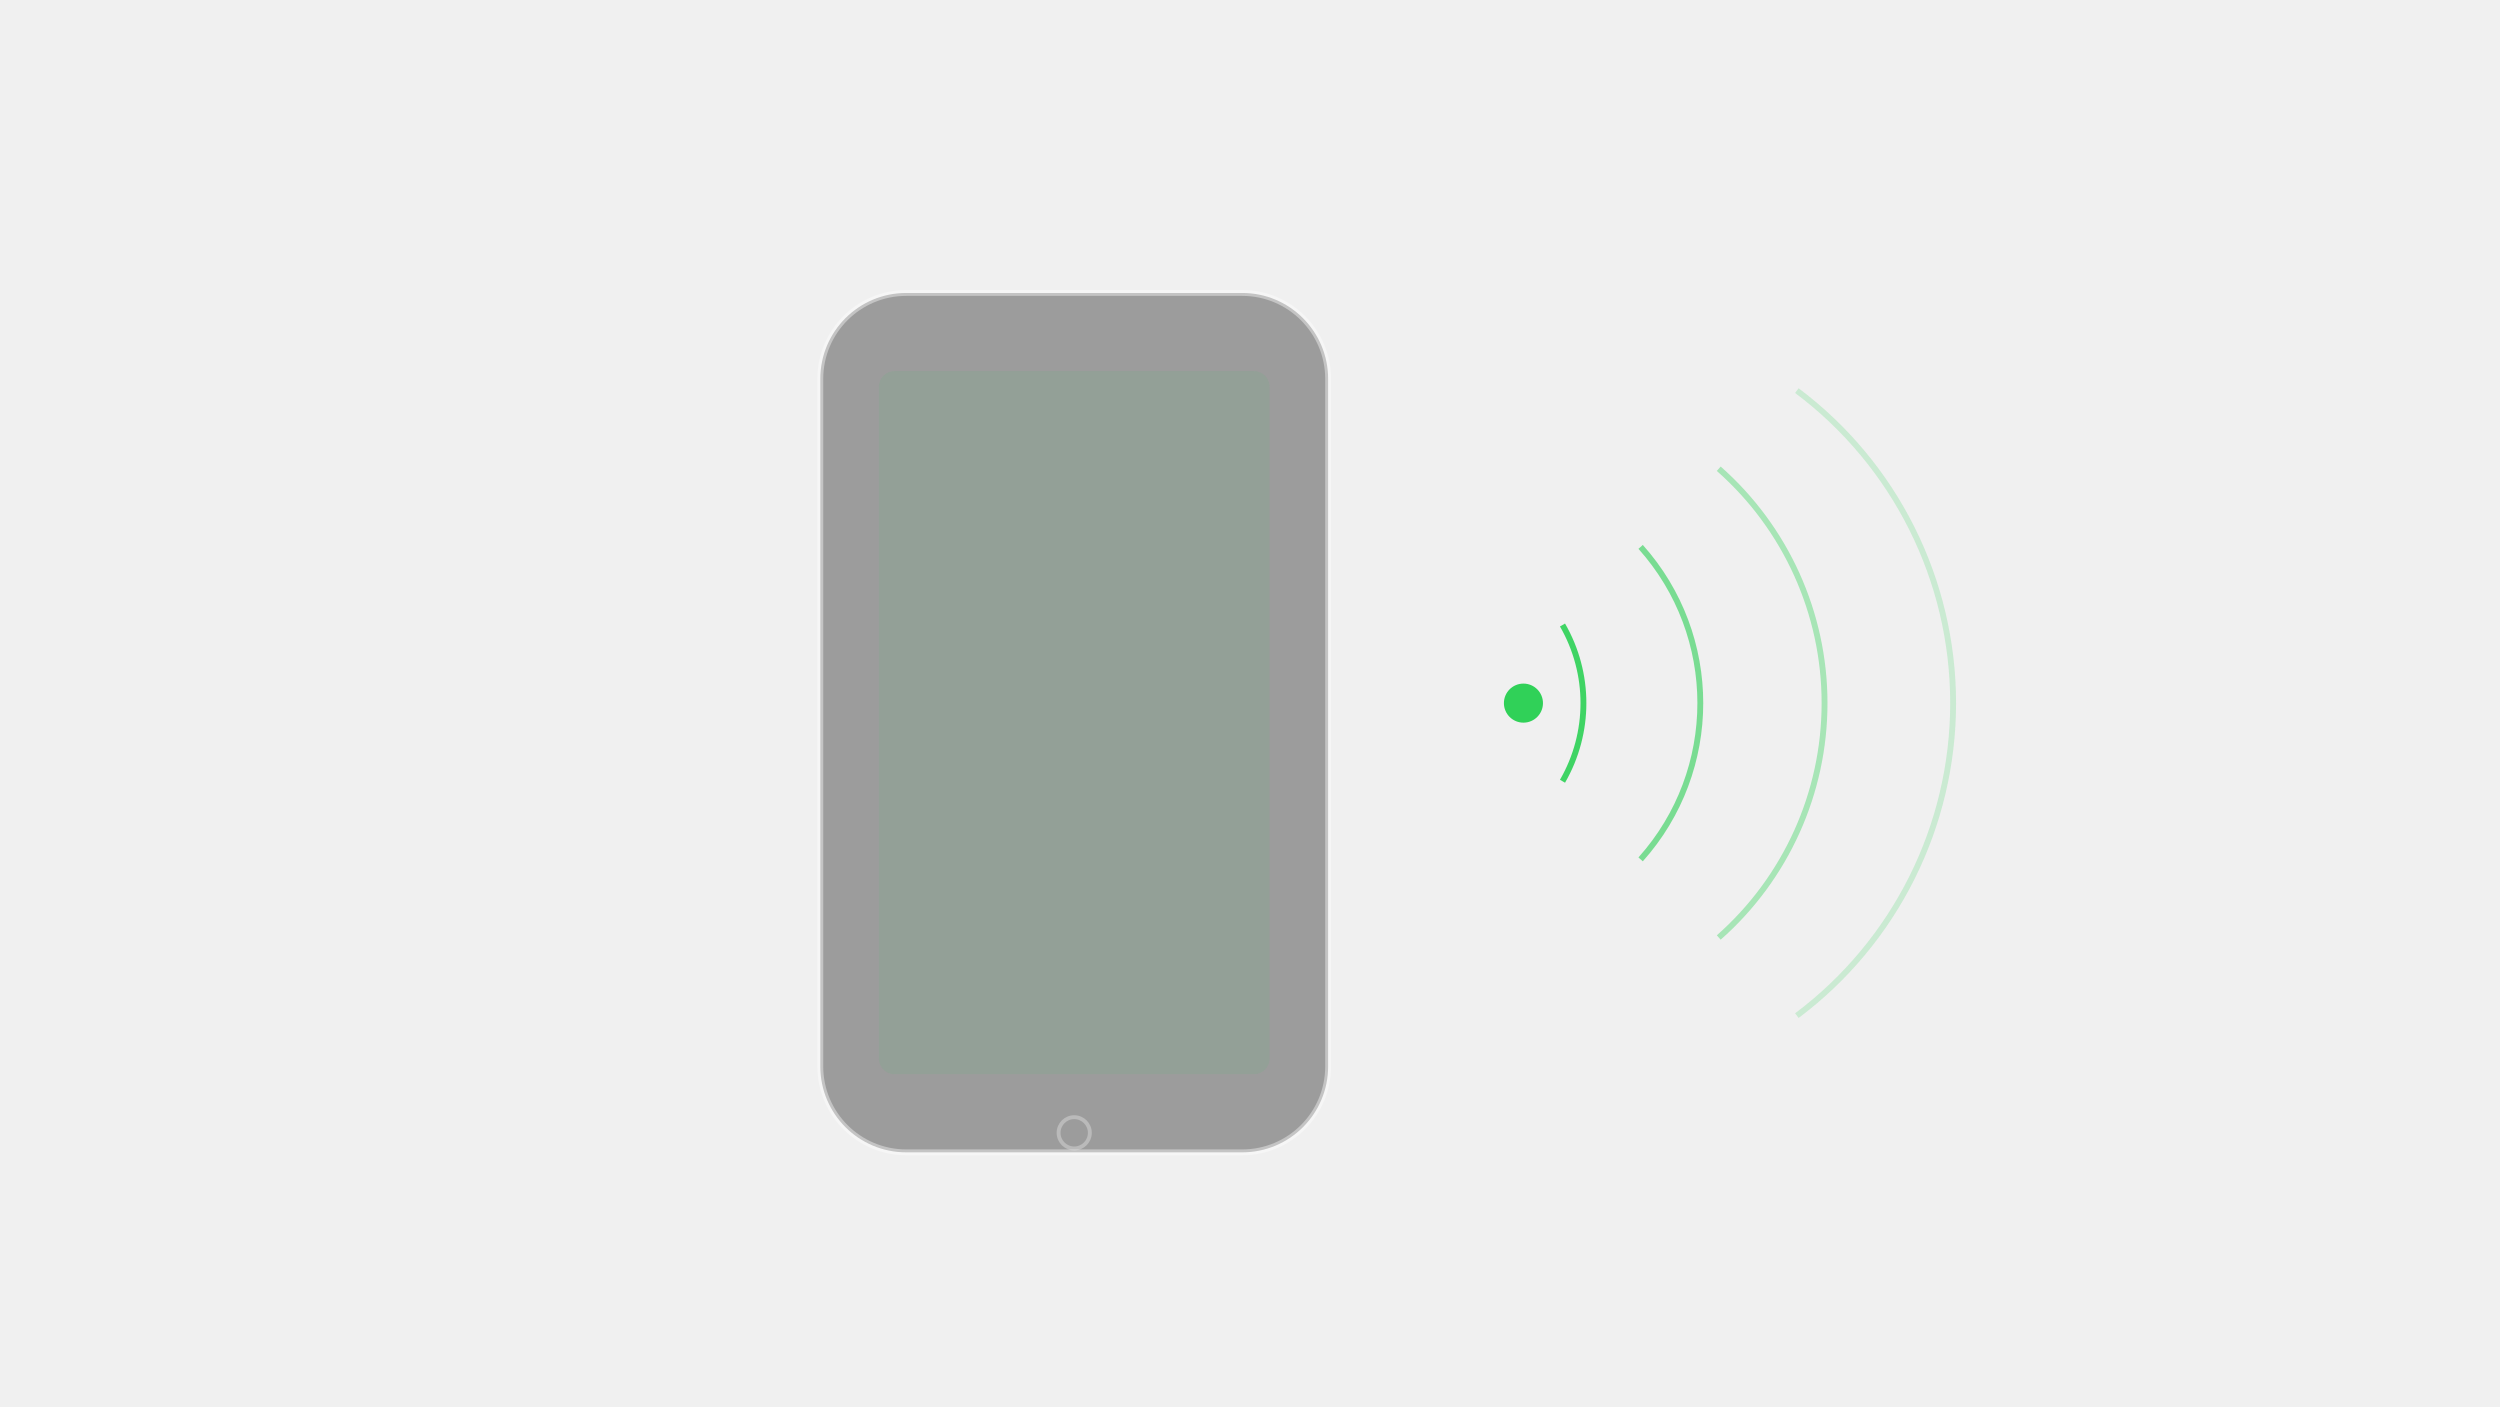
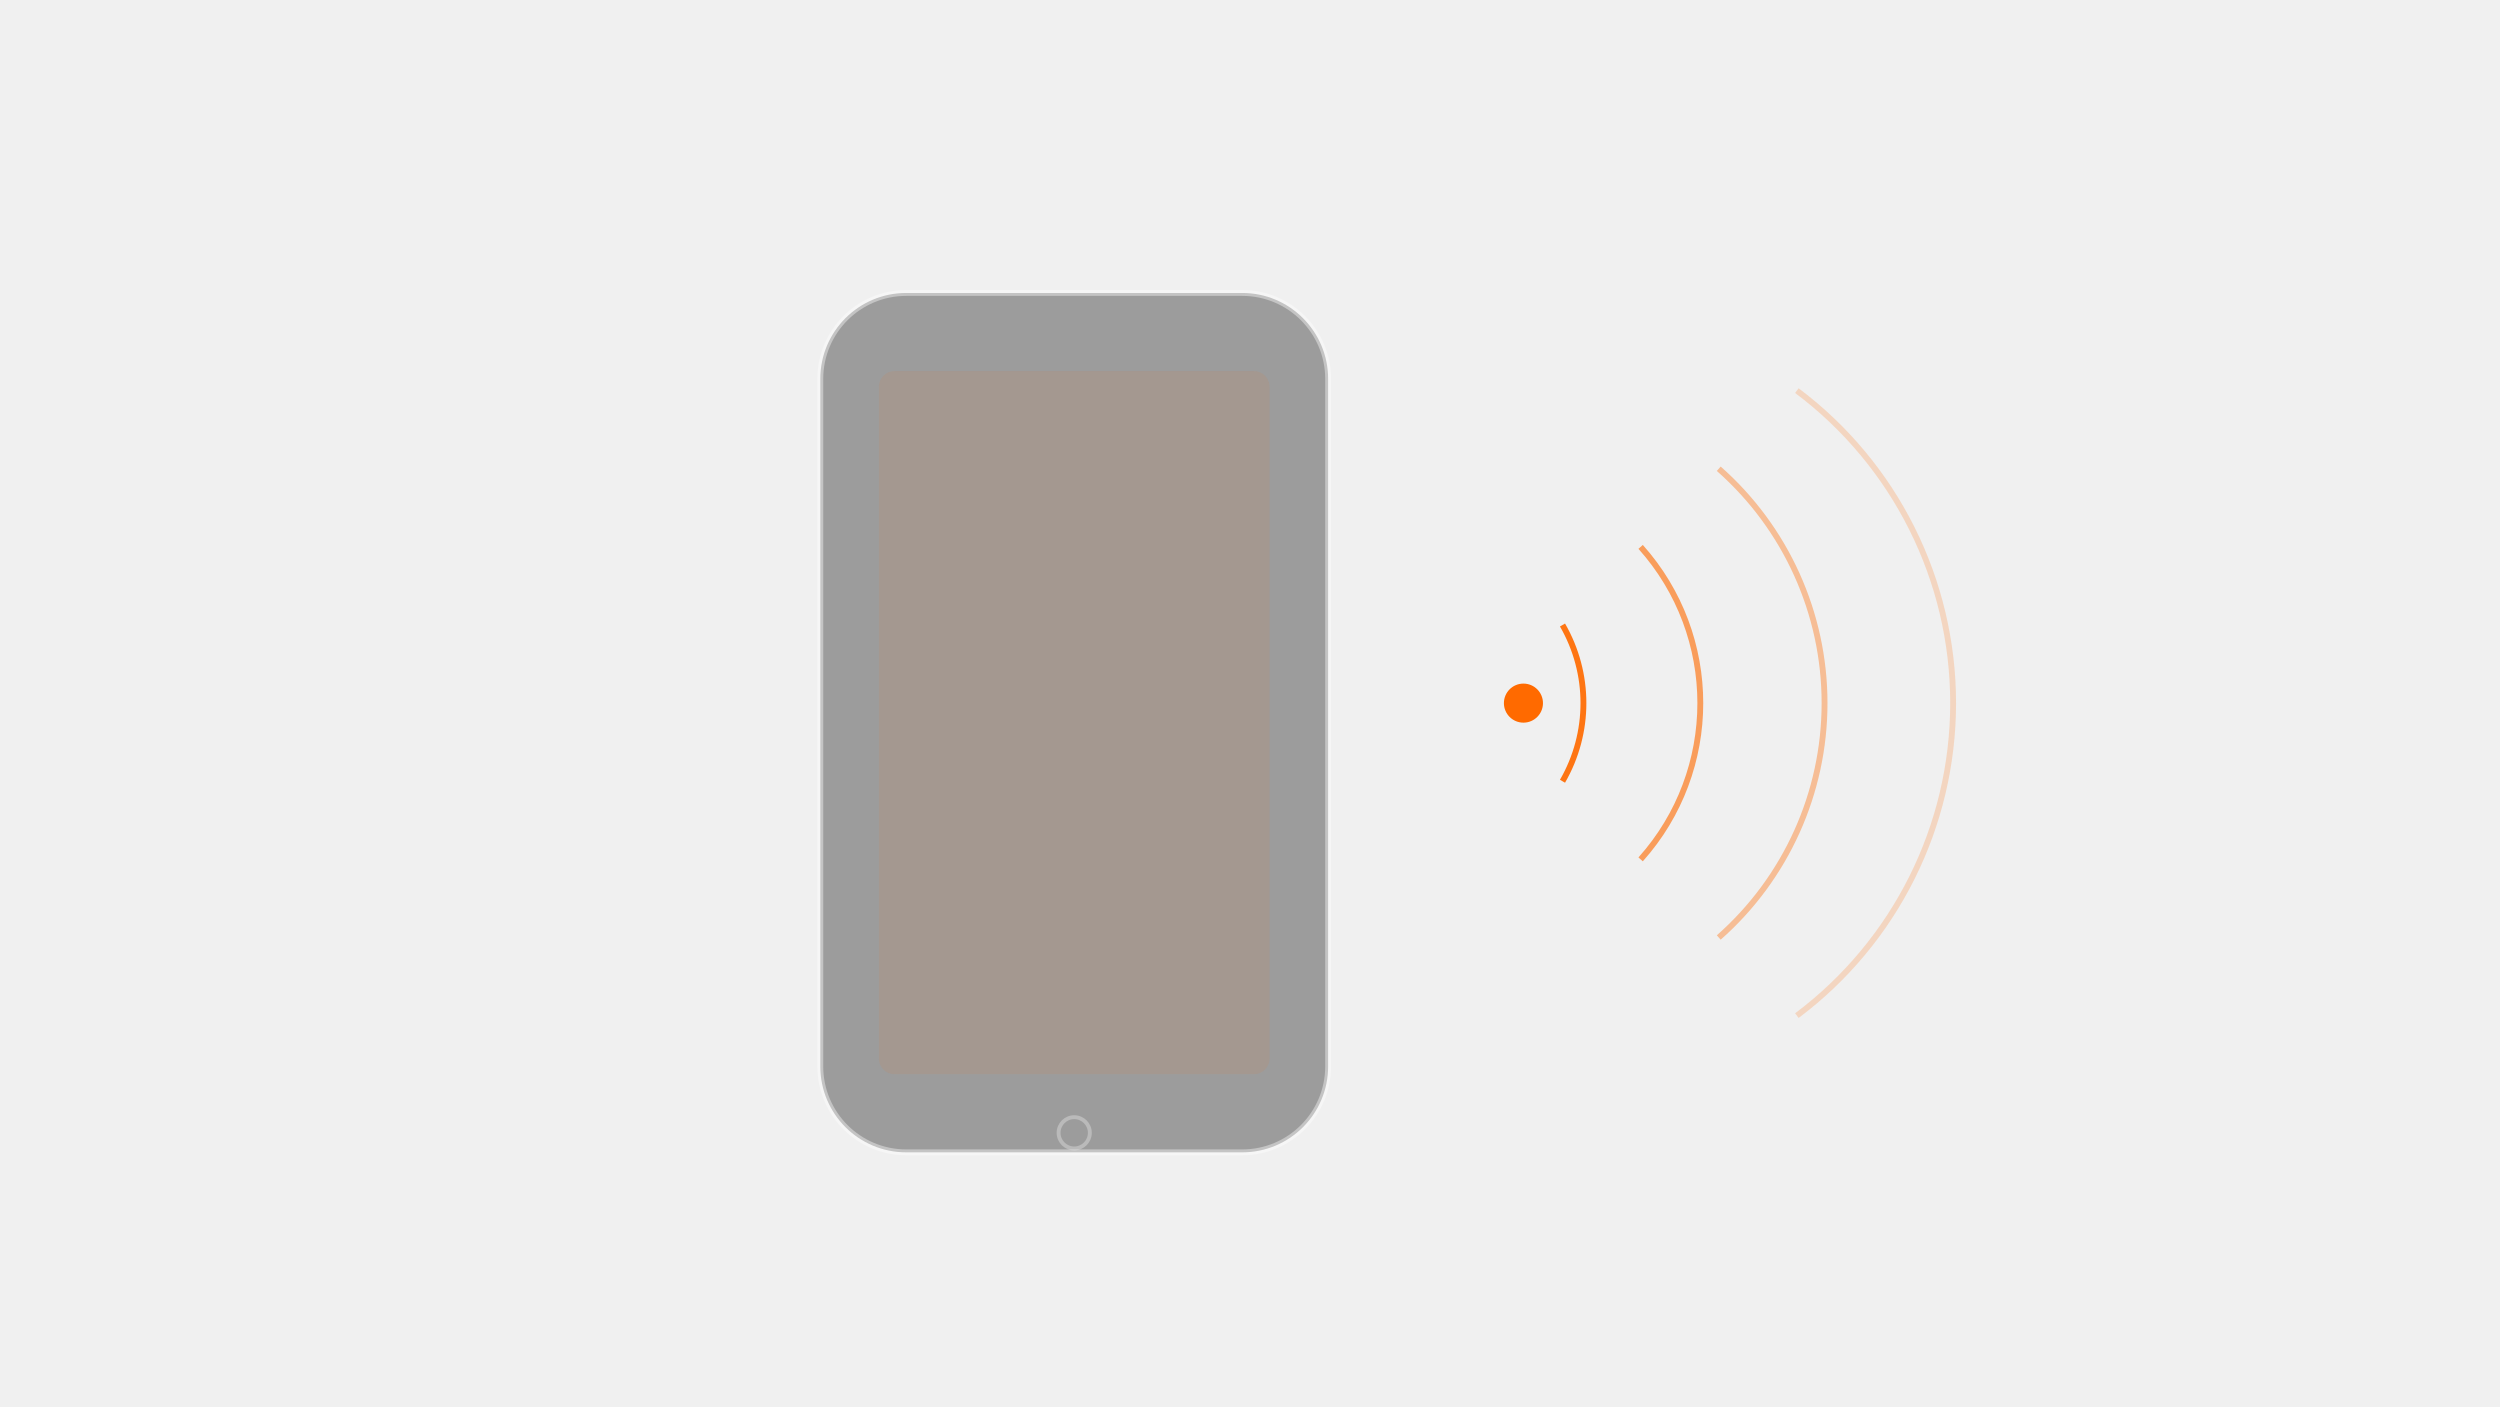
<svg xmlns="http://www.w3.org/2000/svg" viewBox="0 0 640 360" fill="none" aria-hidden="true">
  <rect x="210" y="75" width="130" height="220" rx="22" stroke="#ffffff" stroke-opacity="0.4" stroke-width="1.5" fill="rgba(0,0,0,0.35)" />
-   <rect x="225" y="95" width="100" height="180" rx="4" fill="#30d158" fill-opacity="0.08" />
+   <rect x="225" y="95" width="100" height="180" rx="4" fill="#ff6a00" fill-opacity="0.08" />
  <circle cx="275" cy="290" r="4" stroke="#ffffff" stroke-opacity="0.3" stroke-width="1" fill="none" />
-   <g stroke="#30d158" fill="none" stroke-width="1.5">
+   <g stroke="#ff6a00" fill="none" stroke-width="1.5">
    <path d="M400 160 A 40 40 0 0 1 400 200" opacity="0.92" />
    <path d="M420 140 A 60 60 0 0 1 420 220" opacity="0.62" />
    <path d="M440 120 A 80 80 0 0 1 440 240" opacity="0.38" />
    <path d="M460 100 A 100 100 0 0 1 460 260" opacity="0.2" />
  </g>
-   <circle cx="390" cy="180" r="5" fill="#30d158" />
+   <circle cx="390" cy="180" r="5" fill="#ff6a00" />
</svg>
